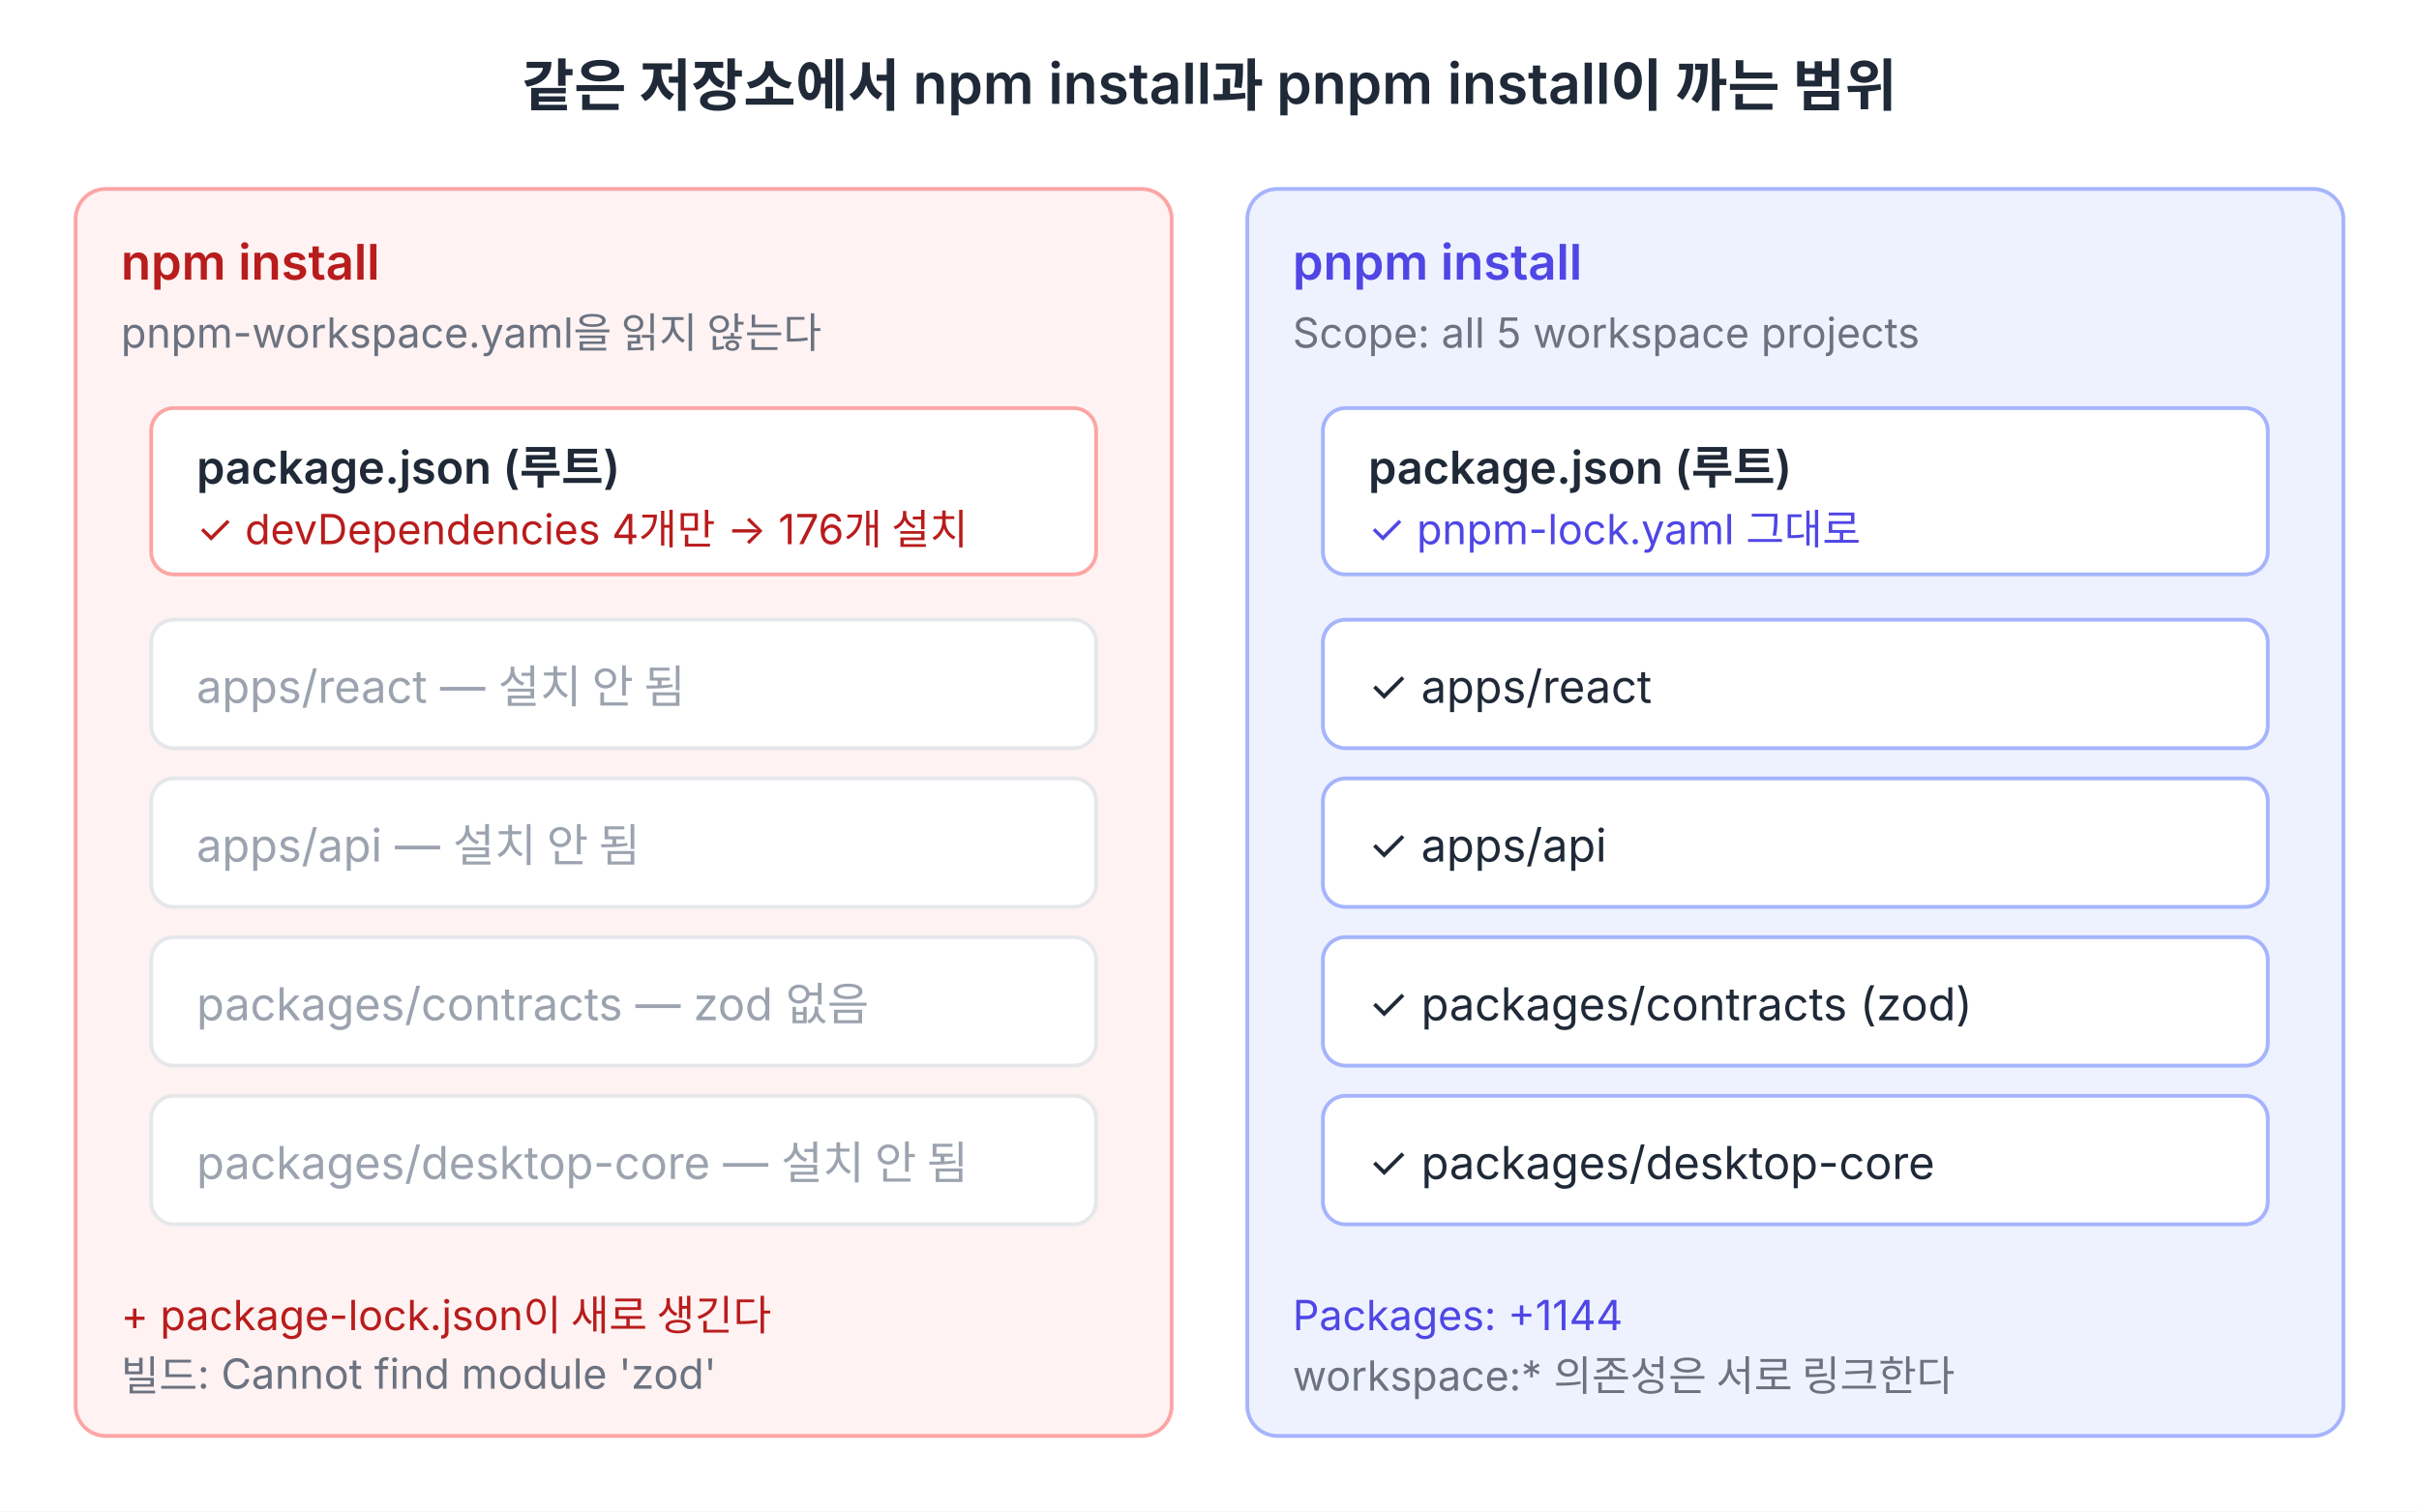
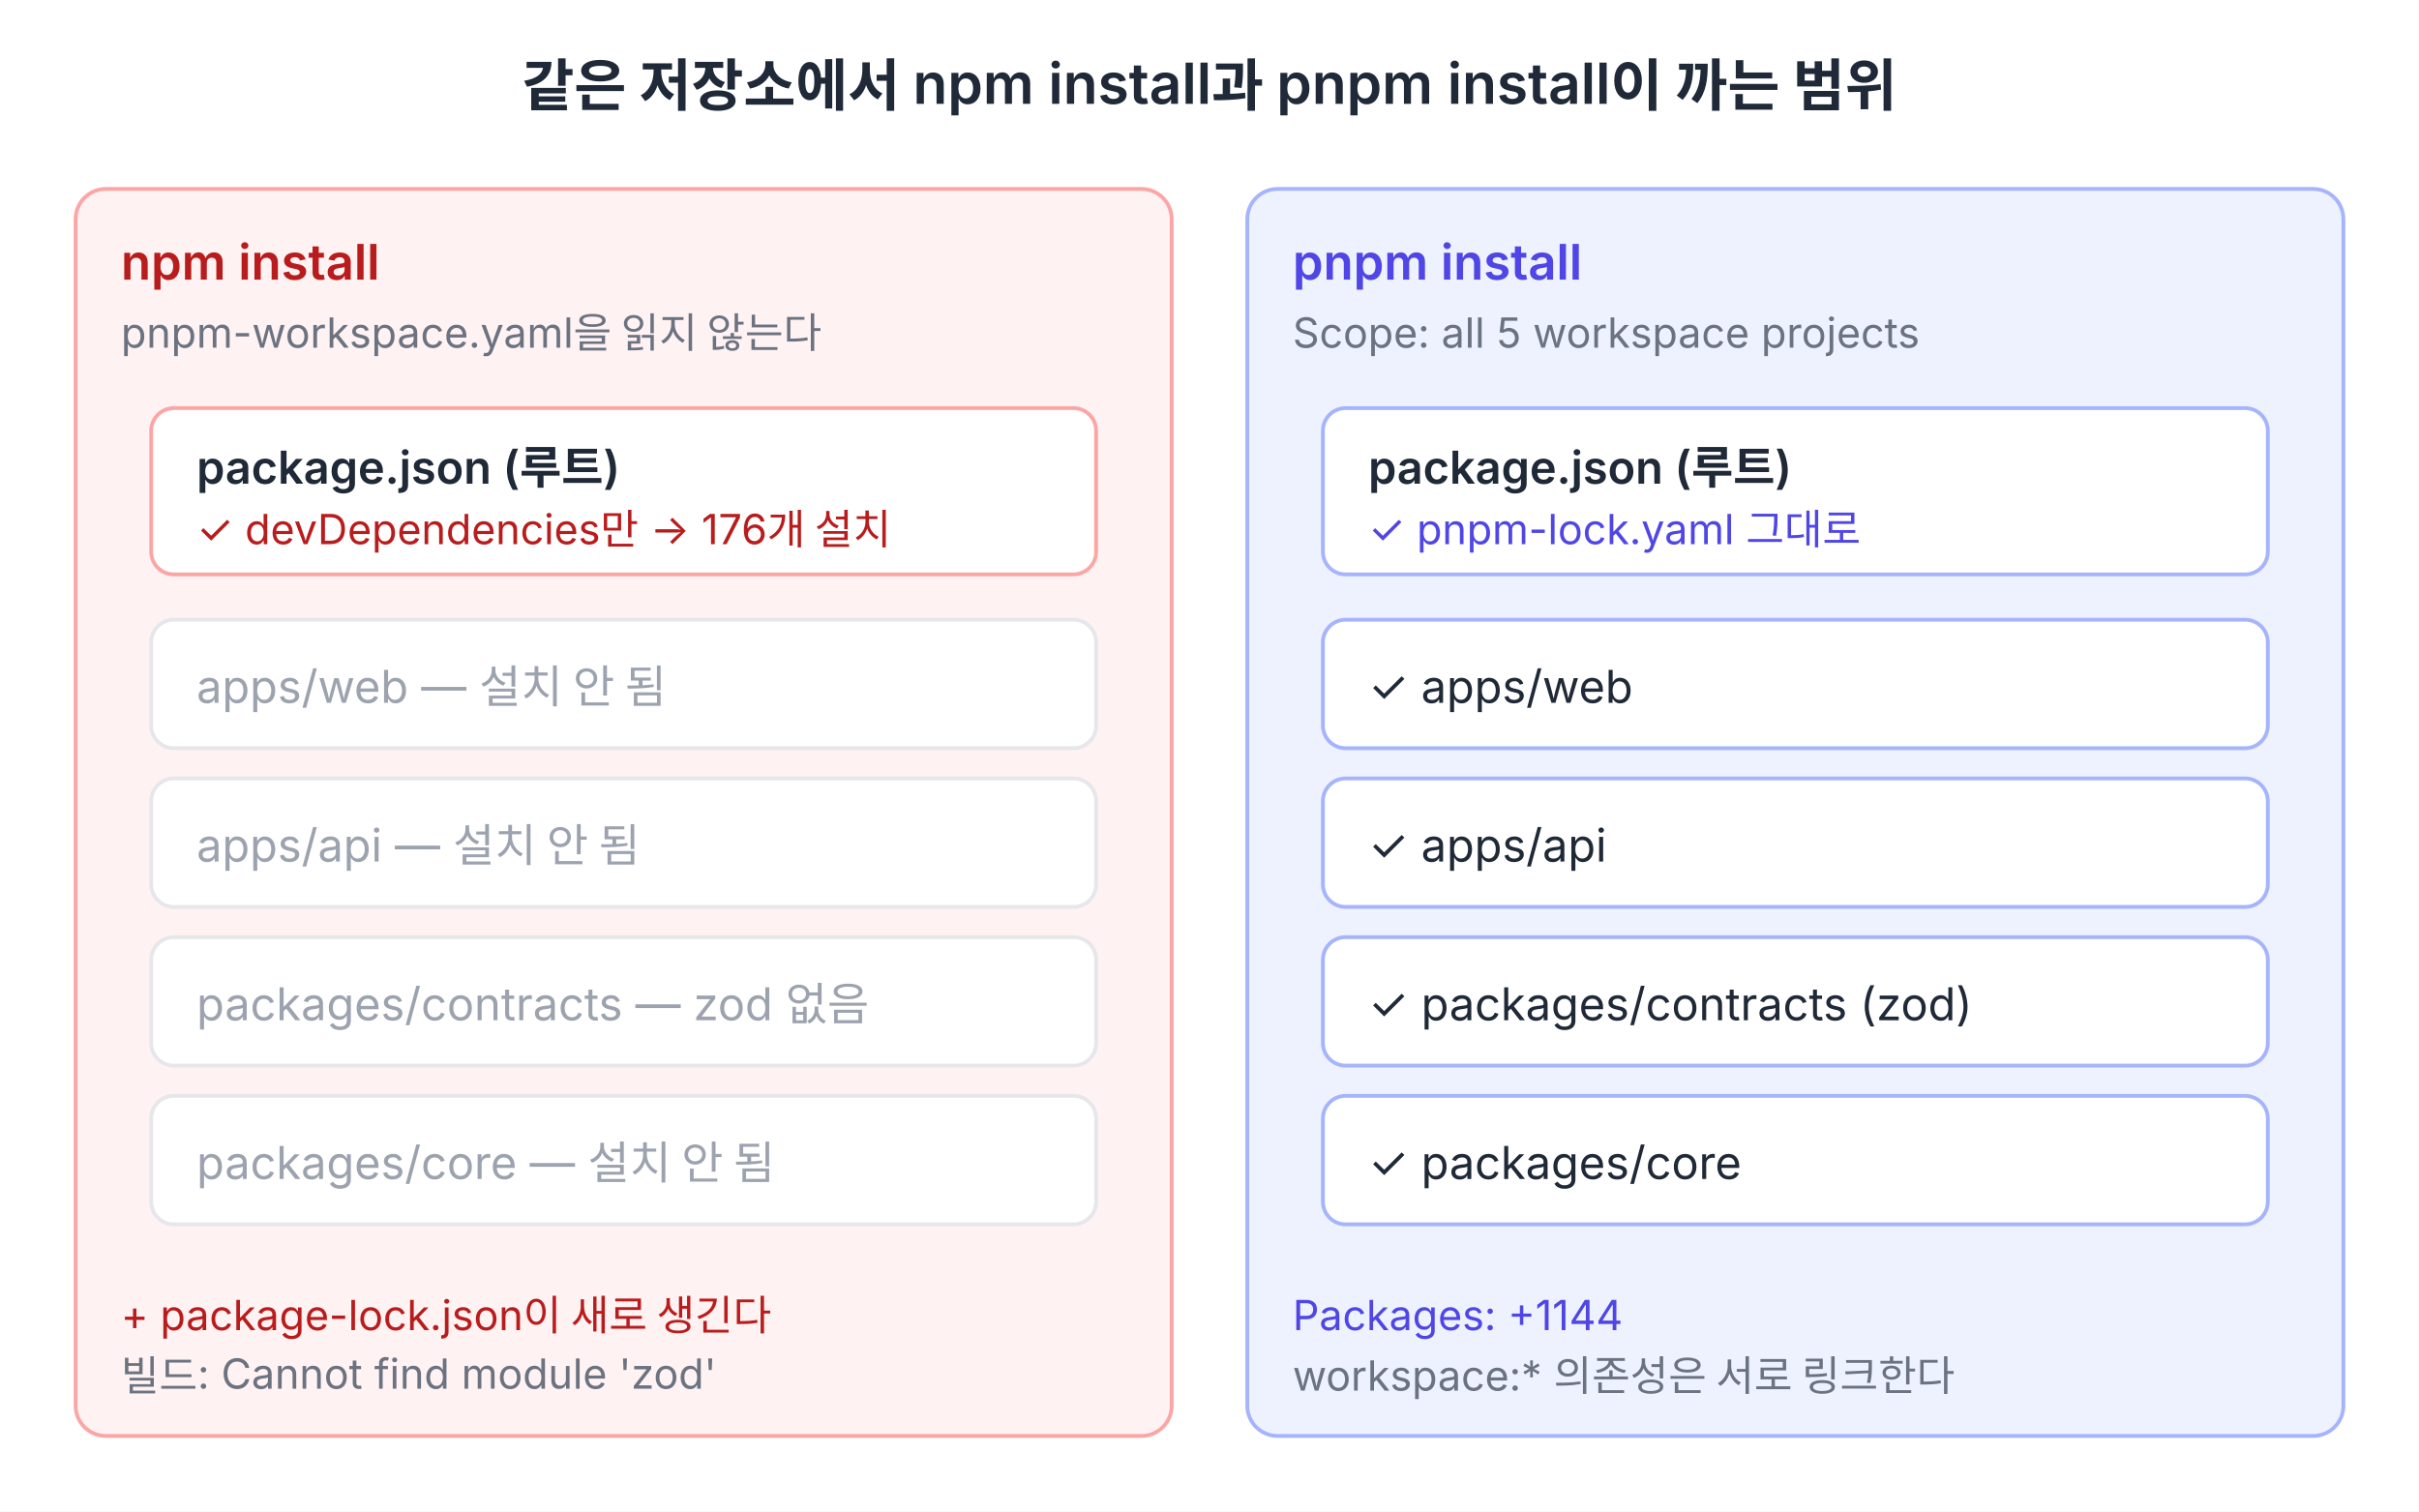
<svg xmlns="http://www.w3.org/2000/svg" viewBox="0 0 640 400" font-family="-apple-system, BlinkMacSystemFont, 'Apple SD Gothic Neo', sans-serif">
  <rect width="640" height="400" fill="#fff" />
  <text x="320" y="28" text-anchor="middle" font-size="15" font-weight="600" fill="#1f2937">같은 저장소에서 npm install과 pnpm install이 까는 범위</text>
  <rect x="20" y="50" width="290" height="330" rx="8" fill="#fef2f2" stroke="#fca5a5" />
  <text x="32" y="74" font-size="13" font-weight="600" fill="#b91c1c">npm install</text>
  <text x="32" y="92" font-size="11" fill="#6b7280">pnpm-workspace.yaml을 읽지 않는다</text>
  <rect x="40" y="108" width="250" height="44" rx="6" fill="#fff" stroke="#fca5a5" />
  <text x="52" y="128" font-size="12" font-weight="600" fill="#1f2937">package.json (루트)</text>
-   <text x="52" y="144" font-size="11" fill="#b91c1c">✓ devDependencies 4개만 → 176개 설치</text>
+   <text x="52" y="144" font-size="11" fill="#b91c1c">✓ devDependencies만 → 176개 설치</text>
  <rect x="40" y="164" width="250" height="34" rx="6" fill="#fff" stroke="#e5e7eb" />
-   <text x="52" y="186" font-size="12" fill="#9ca3af">apps/react — 설치 안 됨</text>
+   <text x="52" y="186" font-size="12" fill="#9ca3af">apps/web — 설치 안 됨</text>
  <rect x="40" y="206" width="250" height="34" rx="6" fill="#fff" stroke="#e5e7eb" />
  <text x="52" y="228" font-size="12" fill="#9ca3af">apps/api — 설치 안 됨</text>
  <rect x="40" y="248" width="250" height="34" rx="6" fill="#fff" stroke="#e5e7eb" />
  <text x="52" y="270" font-size="12" fill="#9ca3af">packages/contracts — zod 없음</text>
  <rect x="40" y="290" width="250" height="34" rx="6" fill="#fff" stroke="#e5e7eb" />
-   <text x="52" y="312" font-size="12" fill="#9ca3af">packages/desktop-core — 설치 안 됨</text>
+   <text x="52" y="312" font-size="12" fill="#9ca3af">packages/core — 설치 안 됨</text>
  <text x="32" y="352" font-size="11" fill="#b91c1c">+ package-lock.json이 새로 생긴다</text>
  <text x="32" y="368" font-size="11" fill="#6b7280">빌드: Cannot find module 'zod'</text>
  <rect x="330" y="50" width="290" height="330" rx="8" fill="#eef2ff" stroke="#a5b4fc" />
  <text x="342" y="74" font-size="13" font-weight="600" fill="#4f46e5">pnpm install</text>
  <text x="342" y="92" font-size="11" fill="#6b7280">Scope: all 5 workspace projects</text>
  <rect x="350" y="108" width="250" height="44" rx="6" fill="#fff" stroke="#a5b4fc" />
  <text x="362" y="128" font-size="12" font-weight="600" fill="#1f2937">package.json (루트)</text>
  <text x="362" y="144" font-size="11" fill="#4f46e5">✓ pnpm-lock.yaml 그대로</text>
  <rect x="350" y="164" width="250" height="34" rx="6" fill="#fff" stroke="#a5b4fc" />
-   <text x="362" y="186" font-size="12" fill="#1f2937">✓ apps/react</text>
+   <text x="362" y="186" font-size="12" fill="#1f2937">✓ apps/web</text>
  <rect x="350" y="206" width="250" height="34" rx="6" fill="#fff" stroke="#a5b4fc" />
  <text x="362" y="228" font-size="12" fill="#1f2937">✓ apps/api</text>
  <rect x="350" y="248" width="250" height="34" rx="6" fill="#fff" stroke="#a5b4fc" />
  <text x="362" y="270" font-size="12" fill="#1f2937">✓ packages/contracts (zod)</text>
  <rect x="350" y="290" width="250" height="34" rx="6" fill="#fff" stroke="#a5b4fc" />
-   <text x="362" y="312" font-size="12" fill="#1f2937">✓ packages/desktop-core</text>
+   <text x="362" y="312" font-size="12" fill="#1f2937">✓ packages/core</text>
  <text x="342" y="352" font-size="11" fill="#4f46e5">Packages: +1144</text>
  <text x="342" y="368" font-size="11" fill="#6b7280">workspace:* 의존성은 서로 링크한다</text>
</svg>
